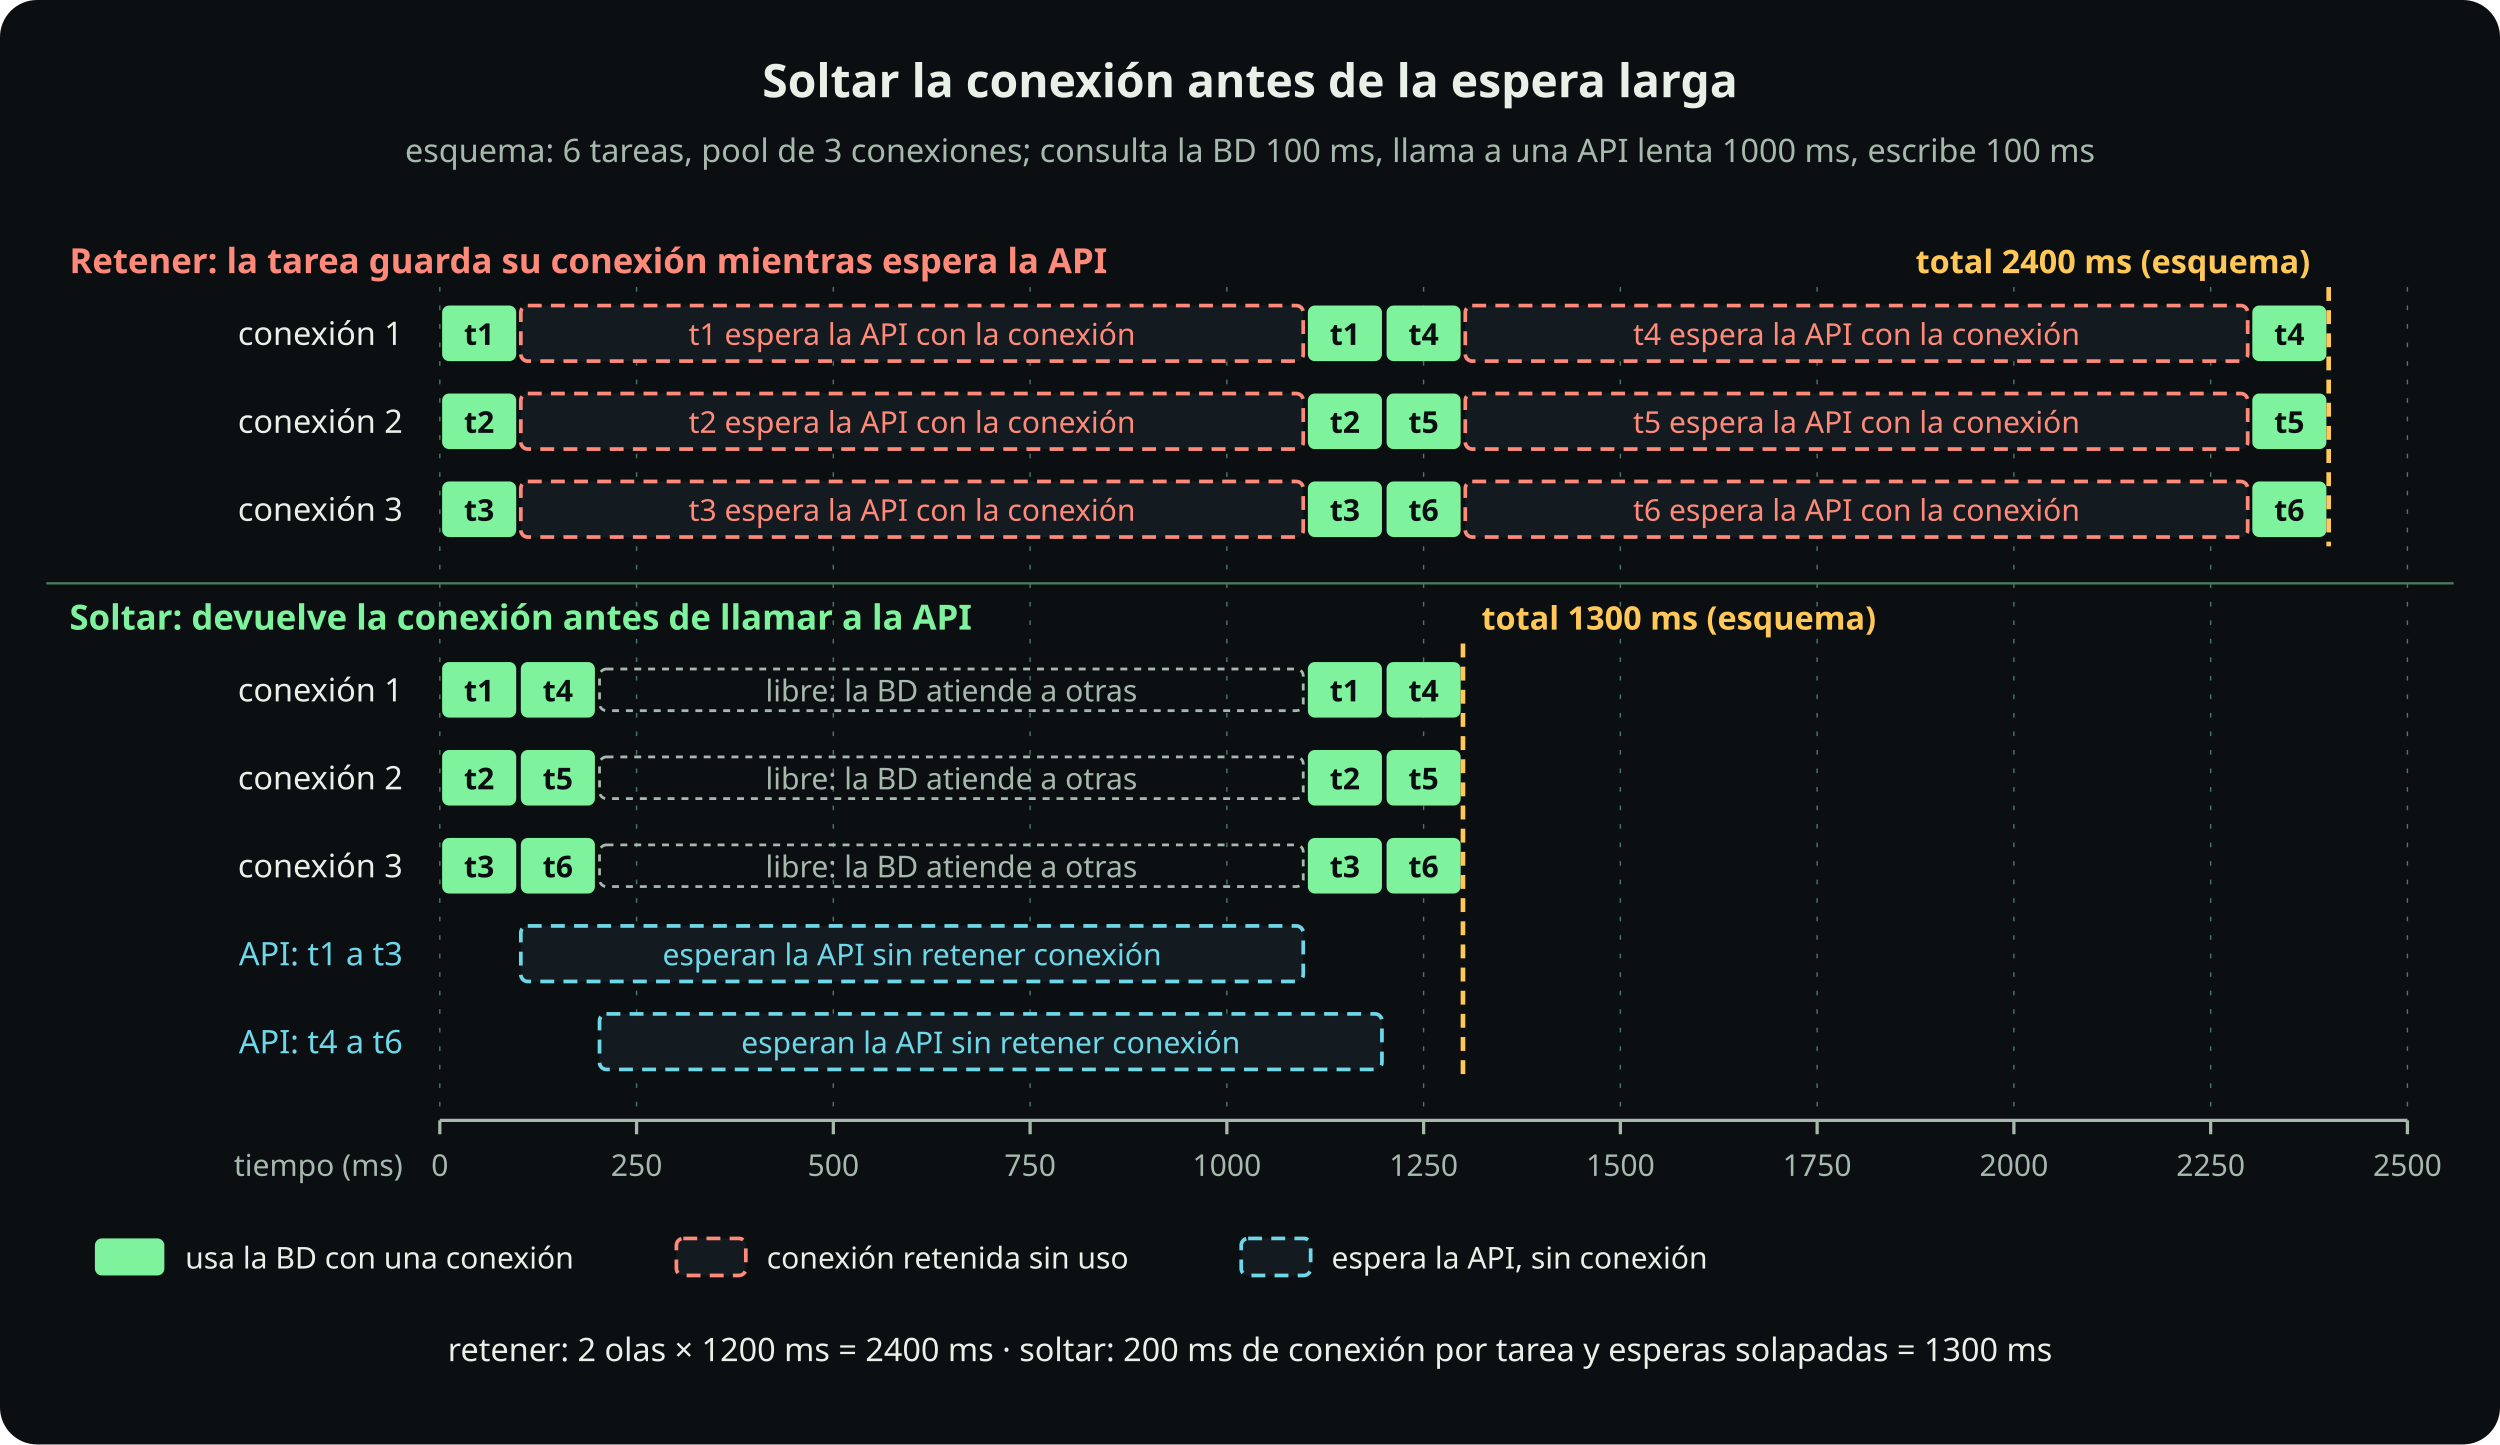
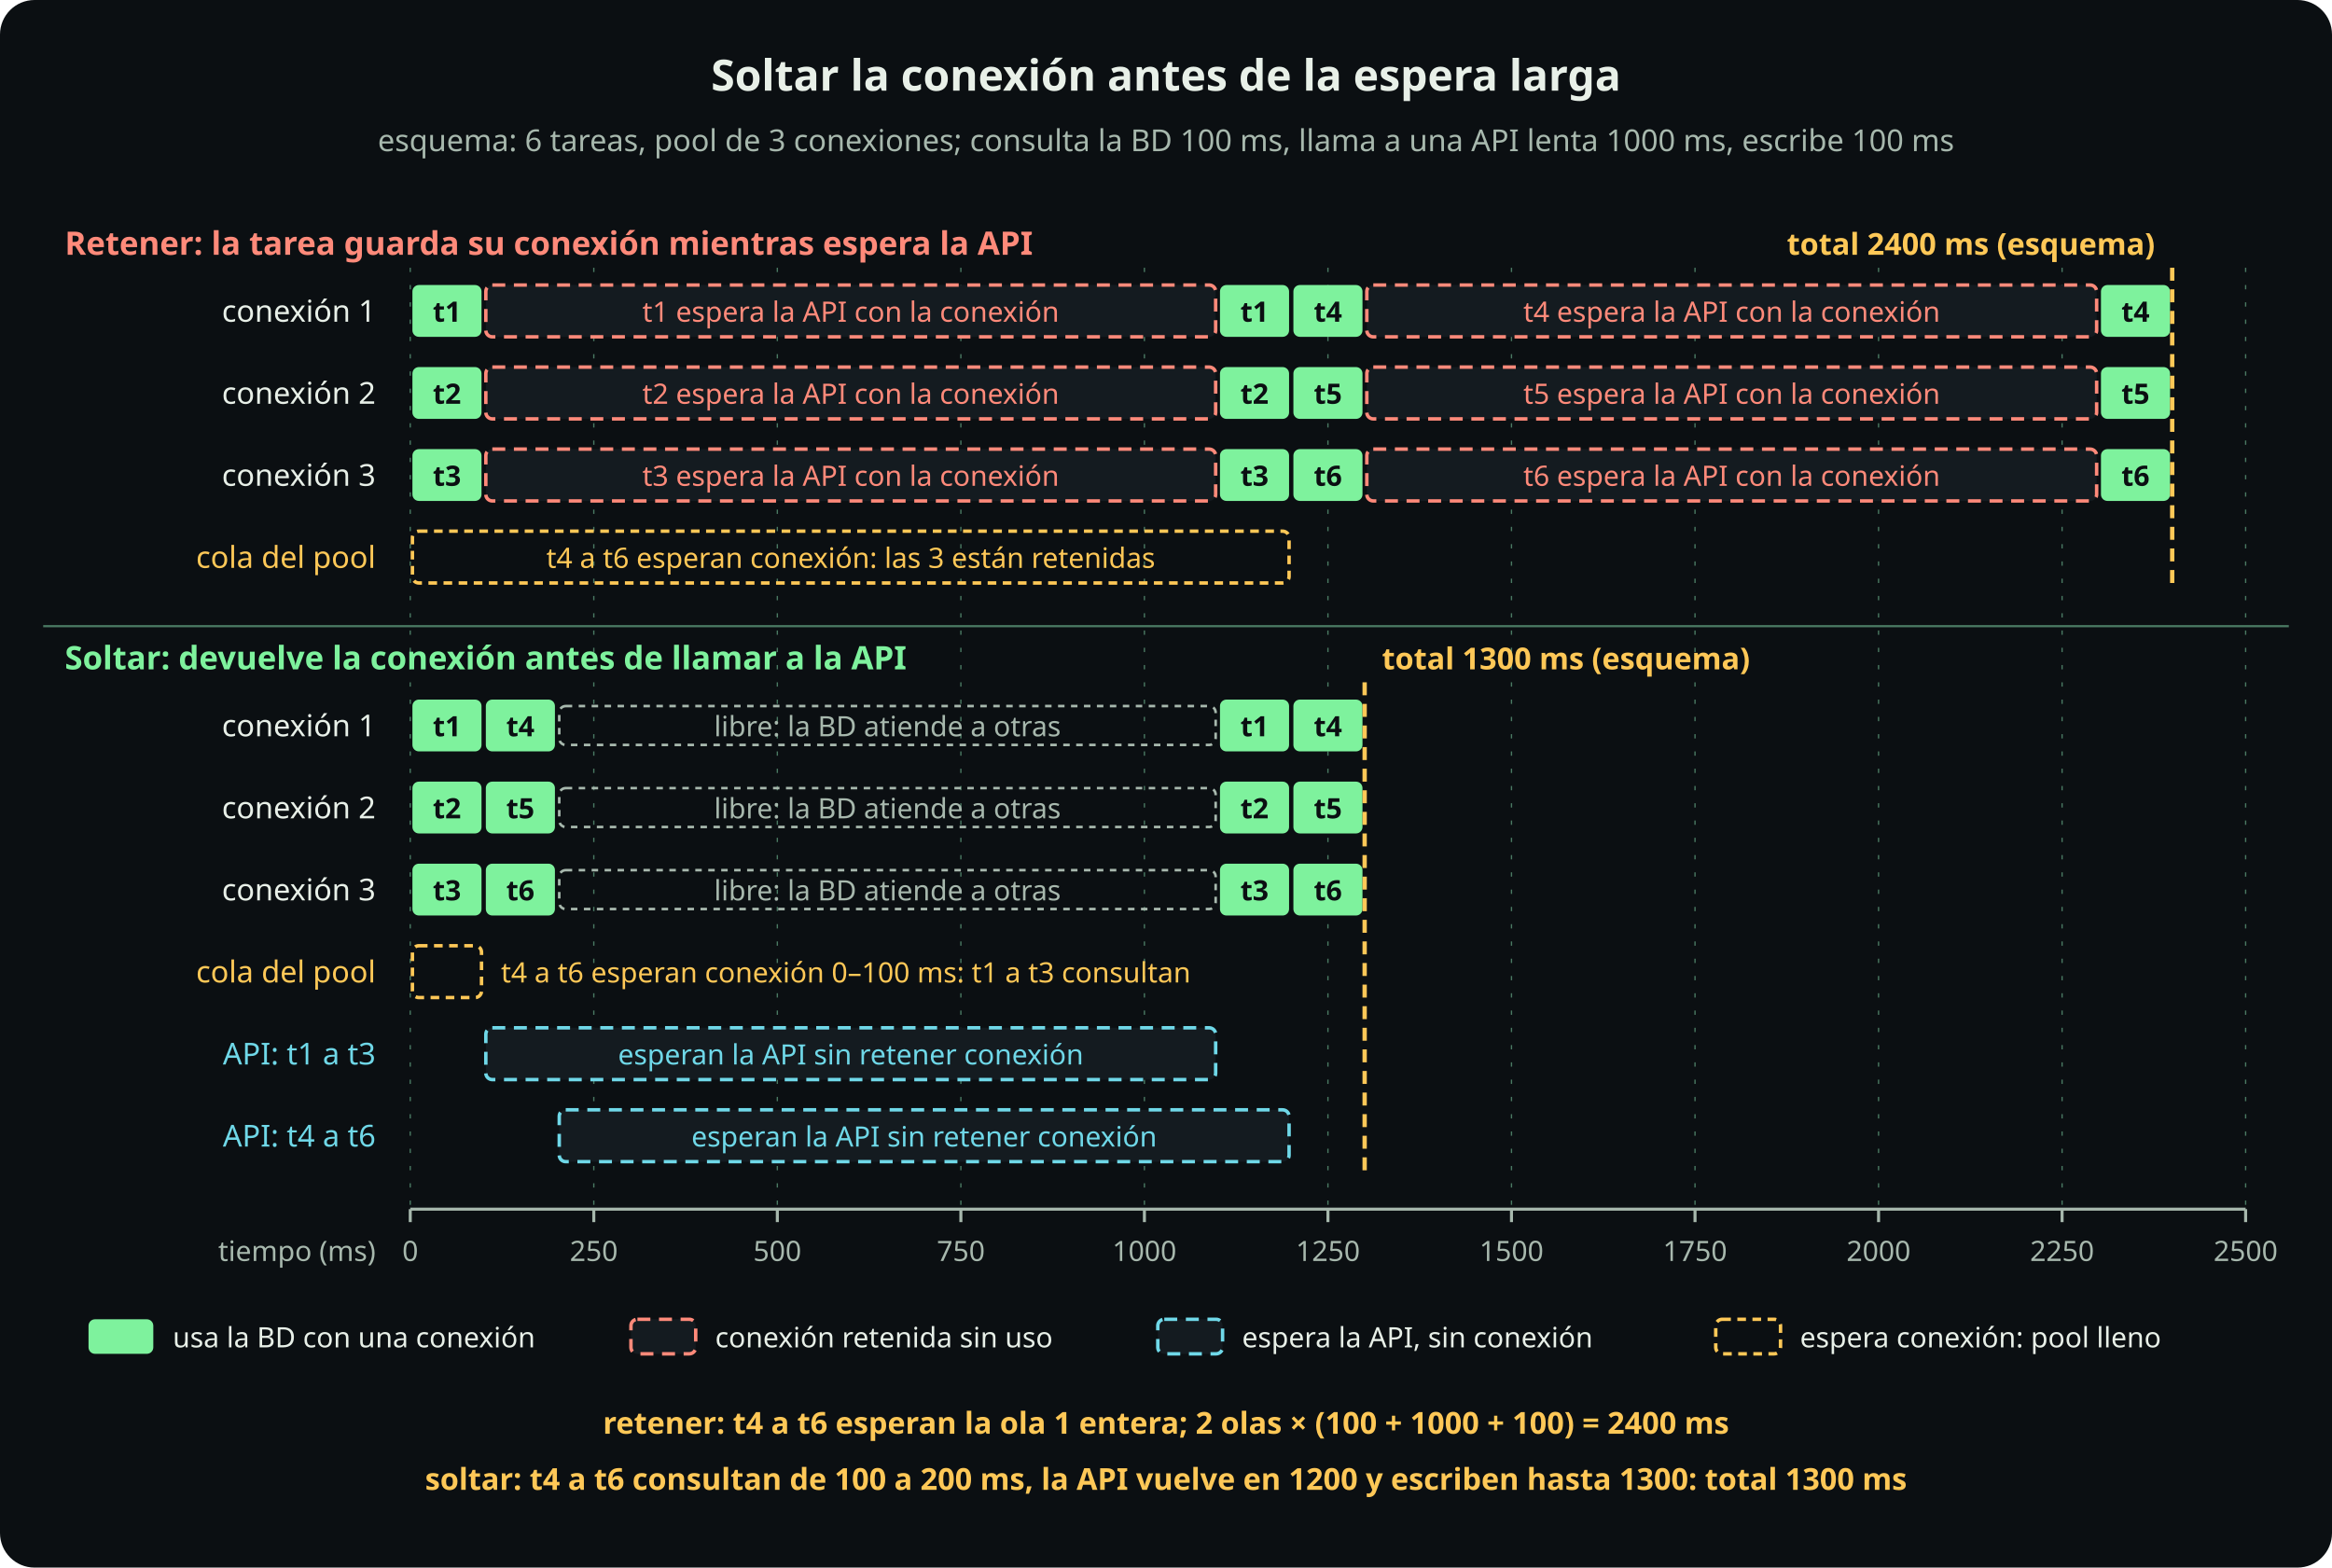
- <svg xmlns="http://www.w3.org/2000/svg" width="1080" height="624" viewBox="0 0 1080 624" role="img" aria-label="Dos diagramas de Gantt, esquema con eje de 0 a 2500 ms. Seis tareas y un pool de 3 conexiones a la base de datos; cada tarea consulta la BD 100 ms, llama a una API lenta 1000 ms y escribe en la BD 100 ms. Arriba, retener: cada tarea guarda su conexión durante la llamada lenta, cada conexión pasa 1000 de cada 1200 ms sin usarse y las tareas 4 a 6 esperan una ola entera: total 2400 ms. Abajo, soltar: la tarea devuelve la conexión antes de llamar a la API y toma otra para escribir; las seis esperas a la API se solapan sin ocupar conexión: total 1300 ms.">
-   <rect x="0" y="0" width="1080" height="624" rx="16" fill="#0b0f12" />
+ <svg xmlns="http://www.w3.org/2000/svg" width="1080" height="726" viewBox="0 0 1080 726" role="img" aria-label="Dos diagramas de Gantt, esquema con eje de 0 a 2500 ms. Seis tareas y un pool de 3 conexiones a la base de datos; cada tarea consulta la BD 100 ms, llama a una API lenta 1000 ms y escribe en la BD 100 ms. Arriba, retener: cada tarea guarda su conexión durante la llamada lenta, cada conexión pasa 1000 de cada 1200 ms sin usarse y las tareas 4 a 6 esperan en la cola del pool una ola entera, porque las 3 conexiones están retenidas: total 2400 ms. Abajo, soltar: la tarea devuelve la conexión antes de llamar a la API y toma otra para escribir; t4 a t6 esperan conexión solo 100 ms y las seis esperas a la API se solapan sin ocupar conexión: total 1300 ms.">
+   <rect x="0" y="0" width="1080" height="726" rx="16" fill="#0b0f12" />
  <defs>
    <marker id="f4a7a63" viewBox="0 0 10 10" refX="9" refY="5" markerWidth="6" markerHeight="6" orient="auto-start-reverse">
      <path d="M 0 0 L 10 5 L 0 10 z" fill="#4a7a63" />
    </marker>
    <marker id="f7ef29d" viewBox="0 0 10 10" refX="9" refY="5" markerWidth="6" markerHeight="6" orient="auto-start-reverse">
      <path d="M 0 0 L 10 5 L 0 10 z" fill="#7ef29d" />
    </marker>
    <marker id="fffc857" viewBox="0 0 10 10" refX="9" refY="5" markerWidth="6" markerHeight="6" orient="auto-start-reverse">
      <path d="M 0 0 L 10 5 L 0 10 z" fill="#ffc857" />
    </marker>
    <marker id="f6fd8e8" viewBox="0 0 10 10" refX="9" refY="5" markerWidth="6" markerHeight="6" orient="auto-start-reverse">
      <path d="M 0 0 L 10 5 L 0 10 z" fill="#6fd8e8" />
    </marker>
    <marker id="fc9a7ff" viewBox="0 0 10 10" refX="9" refY="5" markerWidth="6" markerHeight="6" orient="auto-start-reverse">
      <path d="M 0 0 L 10 5 L 0 10 z" fill="#c9a7ff" />
    </marker>
    <marker id="fff8a7a" viewBox="0 0 10 10" refX="9" refY="5" markerWidth="6" markerHeight="6" orient="auto-start-reverse">
      <path d="M 0 0 L 10 5 L 0 10 z" fill="#ff8a7a" />
    </marker>
    <marker id="fa7b8ad" viewBox="0 0 10 10" refX="9" refY="5" markerWidth="6" markerHeight="6" orient="auto-start-reverse">
      <path d="M 0 0 L 10 5 L 0 10 z" fill="#a7b8ad" />
    </marker>
    <marker id="fe8f0e8" viewBox="0 0 10 10" refX="9" refY="5" markerWidth="6" markerHeight="6" orient="auto-start-reverse">
      <path d="M 0 0 L 10 5 L 0 10 z" fill="#e8f0e8" />
    </marker>
  </defs>
  <text x="540.0" y="42" fill="#e8f0e8" font-family="system-ui, sans-serif" font-size="20" font-weight="600" text-anchor="middle">Soltar la conexión antes de la espera larga</text>
  <text x="540.0" y="70" fill="#a7b8ad" font-family="system-ui, sans-serif" font-size="14" font-weight="normal" text-anchor="middle">esquema: 6 tareas, pool de 3 conexiones; consulta la BD 100 ms, llama a una API lenta 1000 ms, escribe 100 ms</text>
-   <line x1="190.0" y1="124.0" x2="190.0" y2="484.0" stroke="#4a7a63" stroke-width="0.6" stroke-dasharray="2 6" />
-   <line x1="275.0" y1="124.0" x2="275.0" y2="484.0" stroke="#4a7a63" stroke-width="0.6" stroke-dasharray="2 6" />
-   <line x1="360.0" y1="124.0" x2="360.0" y2="484.0" stroke="#4a7a63" stroke-width="0.6" stroke-dasharray="2 6" />
-   <line x1="445.0" y1="124.0" x2="445.0" y2="484.0" stroke="#4a7a63" stroke-width="0.6" stroke-dasharray="2 6" />
-   <line x1="530.0" y1="124.0" x2="530.0" y2="484.0" stroke="#4a7a63" stroke-width="0.6" stroke-dasharray="2 6" />
-   <line x1="615.0" y1="124.0" x2="615.0" y2="484.0" stroke="#4a7a63" stroke-width="0.6" stroke-dasharray="2 6" />
-   <line x1="700.0" y1="124.0" x2="700.0" y2="484.0" stroke="#4a7a63" stroke-width="0.6" stroke-dasharray="2 6" />
-   <line x1="785.0" y1="124.0" x2="785.0" y2="484.0" stroke="#4a7a63" stroke-width="0.6" stroke-dasharray="2 6" />
-   <line x1="870.0" y1="124.0" x2="870.0" y2="484.0" stroke="#4a7a63" stroke-width="0.6" stroke-dasharray="2 6" />
-   <line x1="955.0" y1="124.0" x2="955.0" y2="484.0" stroke="#4a7a63" stroke-width="0.6" stroke-dasharray="2 6" />
-   <line x1="1040.0" y1="124.0" x2="1040.0" y2="484.0" stroke="#4a7a63" stroke-width="0.6" stroke-dasharray="2 6" />
+   <line x1="190.0" y1="124.0" x2="190.0" y2="560.0" stroke="#4a7a63" stroke-width="0.6" stroke-dasharray="2 6" />
+   <line x1="275.0" y1="124.0" x2="275.0" y2="560.0" stroke="#4a7a63" stroke-width="0.6" stroke-dasharray="2 6" />
+   <line x1="360.0" y1="124.0" x2="360.0" y2="560.0" stroke="#4a7a63" stroke-width="0.6" stroke-dasharray="2 6" />
+   <line x1="445.0" y1="124.0" x2="445.0" y2="560.0" stroke="#4a7a63" stroke-width="0.6" stroke-dasharray="2 6" />
+   <line x1="530.0" y1="124.0" x2="530.0" y2="560.0" stroke="#4a7a63" stroke-width="0.6" stroke-dasharray="2 6" />
+   <line x1="615.0" y1="124.0" x2="615.0" y2="560.0" stroke="#4a7a63" stroke-width="0.6" stroke-dasharray="2 6" />
+   <line x1="700.0" y1="124.0" x2="700.0" y2="560.0" stroke="#4a7a63" stroke-width="0.6" stroke-dasharray="2 6" />
+   <line x1="785.0" y1="124.0" x2="785.0" y2="560.0" stroke="#4a7a63" stroke-width="0.6" stroke-dasharray="2 6" />
+   <line x1="870.0" y1="124.0" x2="870.0" y2="560.0" stroke="#4a7a63" stroke-width="0.6" stroke-dasharray="2 6" />
+   <line x1="955.0" y1="124.0" x2="955.0" y2="560.0" stroke="#4a7a63" stroke-width="0.6" stroke-dasharray="2 6" />
+   <line x1="1040.0" y1="124.0" x2="1040.0" y2="560.0" stroke="#4a7a63" stroke-width="0.6" stroke-dasharray="2 6" />
  <text x="30" y="118" fill="#ff8a7a" font-family="system-ui, sans-serif" font-size="15" font-weight="600" text-anchor="start">Retener: la tarea guarda su conexión mientras espera la API</text>
  <text x="174" y="149.0" fill="#e8f0e8" font-family="system-ui, sans-serif" font-size="14" font-weight="normal" text-anchor="end">conexión 1</text>
  <rect x="191.0" y="132.0" width="32.0" height="24" rx="3" fill="#7ef29d" stroke="none" stroke-width="0" />
  <text x="207.0" y="149.0" fill="#0b0f12" font-family="system-ui, sans-serif" font-size="13" font-weight="600" text-anchor="middle">t1</text>
  <rect x="225.0" y="132.0" width="338.0" height="24" rx="3" fill="#141b20" stroke="#ff8a7a" stroke-width="1.6" stroke-dasharray="6 4" />
  <text x="394.0" y="149.0" fill="#ff8a7a" font-family="system-ui, sans-serif" font-size="13" font-weight="normal" text-anchor="middle">t1 espera la API con la conexión</text>
  <rect x="565.0" y="132.0" width="32.0" height="24" rx="3" fill="#7ef29d" stroke="none" stroke-width="0" />
  <text x="581.0" y="149.0" fill="#0b0f12" font-family="system-ui, sans-serif" font-size="13" font-weight="600" text-anchor="middle">t1</text>
  <rect x="599.0" y="132.0" width="32.0" height="24" rx="3" fill="#7ef29d" stroke="none" stroke-width="0" />
  <text x="615.0" y="149.0" fill="#0b0f12" font-family="system-ui, sans-serif" font-size="13" font-weight="600" text-anchor="middle">t4</text>
  <rect x="633.0" y="132.0" width="338.0" height="24" rx="3" fill="#141b20" stroke="#ff8a7a" stroke-width="1.6" stroke-dasharray="6 4" />
  <text x="802.0" y="149.0" fill="#ff8a7a" font-family="system-ui, sans-serif" font-size="13" font-weight="normal" text-anchor="middle">t4 espera la API con la conexión</text>
  <rect x="973.0" y="132.0" width="32.0" height="24" rx="3" fill="#7ef29d" stroke="none" stroke-width="0" />
  <text x="989.0" y="149.0" fill="#0b0f12" font-family="system-ui, sans-serif" font-size="13" font-weight="600" text-anchor="middle">t4</text>
  <text x="174" y="187.0" fill="#e8f0e8" font-family="system-ui, sans-serif" font-size="14" font-weight="normal" text-anchor="end">conexión 2</text>
  <rect x="191.0" y="170.0" width="32.0" height="24" rx="3" fill="#7ef29d" stroke="none" stroke-width="0" />
  <text x="207.0" y="187.0" fill="#0b0f12" font-family="system-ui, sans-serif" font-size="13" font-weight="600" text-anchor="middle">t2</text>
  <rect x="225.0" y="170.0" width="338.0" height="24" rx="3" fill="#141b20" stroke="#ff8a7a" stroke-width="1.6" stroke-dasharray="6 4" />
  <text x="394.0" y="187.0" fill="#ff8a7a" font-family="system-ui, sans-serif" font-size="13" font-weight="normal" text-anchor="middle">t2 espera la API con la conexión</text>
  <rect x="565.0" y="170.0" width="32.0" height="24" rx="3" fill="#7ef29d" stroke="none" stroke-width="0" />
  <text x="581.0" y="187.0" fill="#0b0f12" font-family="system-ui, sans-serif" font-size="13" font-weight="600" text-anchor="middle">t2</text>
  <rect x="599.0" y="170.0" width="32.0" height="24" rx="3" fill="#7ef29d" stroke="none" stroke-width="0" />
  <text x="615.0" y="187.0" fill="#0b0f12" font-family="system-ui, sans-serif" font-size="13" font-weight="600" text-anchor="middle">t5</text>
  <rect x="633.0" y="170.0" width="338.0" height="24" rx="3" fill="#141b20" stroke="#ff8a7a" stroke-width="1.6" stroke-dasharray="6 4" />
  <text x="802.0" y="187.0" fill="#ff8a7a" font-family="system-ui, sans-serif" font-size="13" font-weight="normal" text-anchor="middle">t5 espera la API con la conexión</text>
  <rect x="973.0" y="170.0" width="32.0" height="24" rx="3" fill="#7ef29d" stroke="none" stroke-width="0" />
  <text x="989.0" y="187.0" fill="#0b0f12" font-family="system-ui, sans-serif" font-size="13" font-weight="600" text-anchor="middle">t5</text>
  <text x="174" y="225.0" fill="#e8f0e8" font-family="system-ui, sans-serif" font-size="14" font-weight="normal" text-anchor="end">conexión 3</text>
  <rect x="191.0" y="208.0" width="32.0" height="24" rx="3" fill="#7ef29d" stroke="none" stroke-width="0" />
  <text x="207.0" y="225.0" fill="#0b0f12" font-family="system-ui, sans-serif" font-size="13" font-weight="600" text-anchor="middle">t3</text>
  <rect x="225.0" y="208.0" width="338.0" height="24" rx="3" fill="#141b20" stroke="#ff8a7a" stroke-width="1.6" stroke-dasharray="6 4" />
  <text x="394.0" y="225.0" fill="#ff8a7a" font-family="system-ui, sans-serif" font-size="13" font-weight="normal" text-anchor="middle">t3 espera la API con la conexión</text>
  <rect x="565.0" y="208.0" width="32.0" height="24" rx="3" fill="#7ef29d" stroke="none" stroke-width="0" />
  <text x="581.0" y="225.0" fill="#0b0f12" font-family="system-ui, sans-serif" font-size="13" font-weight="600" text-anchor="middle">t3</text>
  <rect x="599.0" y="208.0" width="32.0" height="24" rx="3" fill="#7ef29d" stroke="none" stroke-width="0" />
  <text x="615.0" y="225.0" fill="#0b0f12" font-family="system-ui, sans-serif" font-size="13" font-weight="600" text-anchor="middle">t6</text>
  <rect x="633.0" y="208.0" width="338.0" height="24" rx="3" fill="#141b20" stroke="#ff8a7a" stroke-width="1.6" stroke-dasharray="6 4" />
  <text x="802.0" y="225.0" fill="#ff8a7a" font-family="system-ui, sans-serif" font-size="13" font-weight="normal" text-anchor="middle">t6 espera la API con la conexión</text>
  <rect x="973.0" y="208.0" width="32.0" height="24" rx="3" fill="#7ef29d" stroke="none" stroke-width="0" />
  <text x="989.0" y="225.0" fill="#0b0f12" font-family="system-ui, sans-serif" font-size="13" font-weight="600" text-anchor="middle">t6</text>
-   <line x1="1006.0" y1="124.0" x2="1006.0" y2="236.0" stroke="#ffc857" stroke-width="2" stroke-dasharray="6 4" />
+   <text x="174" y="263.0" fill="#ffc857" font-family="system-ui, sans-serif" font-size="14" font-weight="normal" text-anchor="end">cola del pool</text>
+   <rect x="191.0" y="246.0" width="406.0" height="24" rx="3" fill="none" stroke="#ffc857" stroke-width="1.6" stroke-dasharray="4 3" />
+   <text x="394.0" y="263.0" fill="#ffc857" font-family="system-ui, sans-serif" font-size="13" font-weight="normal" text-anchor="middle">t4 a t6 esperan conexión: las 3 están retenidas</text>
+   <line x1="1006.0" y1="124.0" x2="1006.0" y2="274.0" stroke="#ffc857" stroke-width="2" stroke-dasharray="6 4" />
  <text x="998.0" y="118" fill="#ffc857" font-family="system-ui, sans-serif" font-size="14" font-weight="600" text-anchor="end">total 2400 ms (esquema)</text>
-   <line x1="20.0" y1="252.0" x2="1060.0" y2="252.0" stroke="#4a7a63" stroke-width="1" />
-   <text x="30" y="272" fill="#7ef29d" font-family="system-ui, sans-serif" font-size="15" font-weight="600" text-anchor="start">Soltar: devuelve la conexión antes de llamar a la API</text>
-   <text x="174" y="303.0" fill="#e8f0e8" font-family="system-ui, sans-serif" font-size="14" font-weight="normal" text-anchor="end">conexión 1</text>
-   <rect x="191.0" y="286.0" width="32.0" height="24" rx="3" fill="#7ef29d" stroke="none" stroke-width="0" />
-   <text x="207.0" y="303.0" fill="#0b0f12" font-family="system-ui, sans-serif" font-size="13" font-weight="600" text-anchor="middle">t1</text>
-   <rect x="225.0" y="286.0" width="32.0" height="24" rx="3" fill="#7ef29d" stroke="none" stroke-width="0" />
-   <text x="241.0" y="303.0" fill="#0b0f12" font-family="system-ui, sans-serif" font-size="13" font-weight="600" text-anchor="middle">t4</text>
-   <rect x="565.0" y="286.0" width="32.0" height="24" rx="3" fill="#7ef29d" stroke="none" stroke-width="0" />
-   <text x="581.0" y="303.0" fill="#0b0f12" font-family="system-ui, sans-serif" font-size="13" font-weight="600" text-anchor="middle">t1</text>
-   <rect x="599.0" y="286.0" width="32.0" height="24" rx="3" fill="#7ef29d" stroke="none" stroke-width="0" />
-   <text x="615.0" y="303.0" fill="#0b0f12" font-family="system-ui, sans-serif" font-size="13" font-weight="600" text-anchor="middle">t4</text>
-   <rect x="259.0" y="289.0" width="304.0" height="18" rx="3" fill="none" stroke="#a7b8ad" stroke-width="1.2" stroke-dasharray="3 3" />
-   <text x="411.0" y="303.0" fill="#a7b8ad" font-family="system-ui, sans-serif" font-size="13" font-weight="normal" text-anchor="middle">libre: la BD atiende a otras</text>
-   <text x="174" y="341.0" fill="#e8f0e8" font-family="system-ui, sans-serif" font-size="14" font-weight="normal" text-anchor="end">conexión 2</text>
+   <line x1="20.0" y1="290.0" x2="1060.0" y2="290.0" stroke="#4a7a63" stroke-width="1" />
+   <text x="30" y="310" fill="#7ef29d" font-family="system-ui, sans-serif" font-size="15" font-weight="600" text-anchor="start">Soltar: devuelve la conexión antes de llamar a la API</text>
+   <text x="174" y="341.0" fill="#e8f0e8" font-family="system-ui, sans-serif" font-size="14" font-weight="normal" text-anchor="end">conexión 1</text>
  <rect x="191.0" y="324.0" width="32.0" height="24" rx="3" fill="#7ef29d" stroke="none" stroke-width="0" />
-   <text x="207.0" y="341.0" fill="#0b0f12" font-family="system-ui, sans-serif" font-size="13" font-weight="600" text-anchor="middle">t2</text>
+   <text x="207.0" y="341.0" fill="#0b0f12" font-family="system-ui, sans-serif" font-size="13" font-weight="600" text-anchor="middle">t1</text>
  <rect x="225.0" y="324.0" width="32.0" height="24" rx="3" fill="#7ef29d" stroke="none" stroke-width="0" />
-   <text x="241.0" y="341.0" fill="#0b0f12" font-family="system-ui, sans-serif" font-size="13" font-weight="600" text-anchor="middle">t5</text>
+   <text x="241.0" y="341.0" fill="#0b0f12" font-family="system-ui, sans-serif" font-size="13" font-weight="600" text-anchor="middle">t4</text>
  <rect x="565.0" y="324.0" width="32.0" height="24" rx="3" fill="#7ef29d" stroke="none" stroke-width="0" />
-   <text x="581.0" y="341.0" fill="#0b0f12" font-family="system-ui, sans-serif" font-size="13" font-weight="600" text-anchor="middle">t2</text>
+   <text x="581.0" y="341.0" fill="#0b0f12" font-family="system-ui, sans-serif" font-size="13" font-weight="600" text-anchor="middle">t1</text>
  <rect x="599.0" y="324.0" width="32.0" height="24" rx="3" fill="#7ef29d" stroke="none" stroke-width="0" />
-   <text x="615.0" y="341.0" fill="#0b0f12" font-family="system-ui, sans-serif" font-size="13" font-weight="600" text-anchor="middle">t5</text>
+   <text x="615.0" y="341.0" fill="#0b0f12" font-family="system-ui, sans-serif" font-size="13" font-weight="600" text-anchor="middle">t4</text>
  <rect x="259.0" y="327.0" width="304.0" height="18" rx="3" fill="none" stroke="#a7b8ad" stroke-width="1.2" stroke-dasharray="3 3" />
  <text x="411.0" y="341.0" fill="#a7b8ad" font-family="system-ui, sans-serif" font-size="13" font-weight="normal" text-anchor="middle">libre: la BD atiende a otras</text>
-   <text x="174" y="379.0" fill="#e8f0e8" font-family="system-ui, sans-serif" font-size="14" font-weight="normal" text-anchor="end">conexión 3</text>
+   <text x="174" y="379.0" fill="#e8f0e8" font-family="system-ui, sans-serif" font-size="14" font-weight="normal" text-anchor="end">conexión 2</text>
  <rect x="191.0" y="362.0" width="32.0" height="24" rx="3" fill="#7ef29d" stroke="none" stroke-width="0" />
-   <text x="207.0" y="379.0" fill="#0b0f12" font-family="system-ui, sans-serif" font-size="13" font-weight="600" text-anchor="middle">t3</text>
+   <text x="207.0" y="379.0" fill="#0b0f12" font-family="system-ui, sans-serif" font-size="13" font-weight="600" text-anchor="middle">t2</text>
  <rect x="225.0" y="362.0" width="32.0" height="24" rx="3" fill="#7ef29d" stroke="none" stroke-width="0" />
-   <text x="241.0" y="379.0" fill="#0b0f12" font-family="system-ui, sans-serif" font-size="13" font-weight="600" text-anchor="middle">t6</text>
+   <text x="241.0" y="379.0" fill="#0b0f12" font-family="system-ui, sans-serif" font-size="13" font-weight="600" text-anchor="middle">t5</text>
  <rect x="565.0" y="362.0" width="32.0" height="24" rx="3" fill="#7ef29d" stroke="none" stroke-width="0" />
-   <text x="581.0" y="379.0" fill="#0b0f12" font-family="system-ui, sans-serif" font-size="13" font-weight="600" text-anchor="middle">t3</text>
+   <text x="581.0" y="379.0" fill="#0b0f12" font-family="system-ui, sans-serif" font-size="13" font-weight="600" text-anchor="middle">t2</text>
  <rect x="599.0" y="362.0" width="32.0" height="24" rx="3" fill="#7ef29d" stroke="none" stroke-width="0" />
-   <text x="615.0" y="379.0" fill="#0b0f12" font-family="system-ui, sans-serif" font-size="13" font-weight="600" text-anchor="middle">t6</text>
+   <text x="615.0" y="379.0" fill="#0b0f12" font-family="system-ui, sans-serif" font-size="13" font-weight="600" text-anchor="middle">t5</text>
  <rect x="259.0" y="365.0" width="304.0" height="18" rx="3" fill="none" stroke="#a7b8ad" stroke-width="1.2" stroke-dasharray="3 3" />
  <text x="411.0" y="379.0" fill="#a7b8ad" font-family="system-ui, sans-serif" font-size="13" font-weight="normal" text-anchor="middle">libre: la BD atiende a otras</text>
-   <text x="174" y="417.0" fill="#6fd8e8" font-family="system-ui, sans-serif" font-size="14" font-weight="normal" text-anchor="end">API: t1 a t3</text>
-   <rect x="225.0" y="400.0" width="338.0" height="24" rx="3" fill="#141b20" stroke="#6fd8e8" stroke-width="1.6" stroke-dasharray="6 4" />
-   <text x="394.0" y="417.0" fill="#6fd8e8" font-family="system-ui, sans-serif" font-size="13" font-weight="normal" text-anchor="middle">esperan la API sin retener conexión</text>
-   <text x="174" y="455.0" fill="#6fd8e8" font-family="system-ui, sans-serif" font-size="14" font-weight="normal" text-anchor="end">API: t4 a t6</text>
-   <rect x="259.0" y="438.0" width="338.0" height="24" rx="3" fill="#141b20" stroke="#6fd8e8" stroke-width="1.6" stroke-dasharray="6 4" />
-   <text x="428.0" y="455.0" fill="#6fd8e8" font-family="system-ui, sans-serif" font-size="13" font-weight="normal" text-anchor="middle">esperan la API sin retener conexión</text>
-   <line x1="632.0" y1="278.0" x2="632.0" y2="466.0" stroke="#ffc857" stroke-width="2" stroke-dasharray="6 4" />
-   <text x="640.0" y="272" fill="#ffc857" font-family="system-ui, sans-serif" font-size="14" font-weight="600" text-anchor="start">total 1300 ms (esquema)</text>
-   <line x1="190.0" y1="484.0" x2="1040.0" y2="484.0" stroke="#a7b8ad" stroke-width="1.4" />
-   <line x1="190.0" y1="484.0" x2="190.0" y2="490.0" stroke="#a7b8ad" stroke-width="1.4" />
-   <text x="190.0" y="508" fill="#a7b8ad" font-family="system-ui, sans-serif" font-size="13" font-weight="normal" text-anchor="middle">0</text>
-   <line x1="275.0" y1="484.0" x2="275.0" y2="490.0" stroke="#a7b8ad" stroke-width="1.4" />
-   <text x="275.0" y="508" fill="#a7b8ad" font-family="system-ui, sans-serif" font-size="13" font-weight="normal" text-anchor="middle">250</text>
-   <line x1="360.0" y1="484.0" x2="360.0" y2="490.0" stroke="#a7b8ad" stroke-width="1.4" />
-   <text x="360.0" y="508" fill="#a7b8ad" font-family="system-ui, sans-serif" font-size="13" font-weight="normal" text-anchor="middle">500</text>
-   <line x1="445.0" y1="484.0" x2="445.0" y2="490.0" stroke="#a7b8ad" stroke-width="1.4" />
-   <text x="445.0" y="508" fill="#a7b8ad" font-family="system-ui, sans-serif" font-size="13" font-weight="normal" text-anchor="middle">750</text>
-   <line x1="530.0" y1="484.0" x2="530.0" y2="490.0" stroke="#a7b8ad" stroke-width="1.4" />
-   <text x="530.0" y="508" fill="#a7b8ad" font-family="system-ui, sans-serif" font-size="13" font-weight="normal" text-anchor="middle">1000</text>
-   <line x1="615.0" y1="484.0" x2="615.0" y2="490.0" stroke="#a7b8ad" stroke-width="1.4" />
-   <text x="615.0" y="508" fill="#a7b8ad" font-family="system-ui, sans-serif" font-size="13" font-weight="normal" text-anchor="middle">1250</text>
-   <line x1="700.0" y1="484.0" x2="700.0" y2="490.0" stroke="#a7b8ad" stroke-width="1.4" />
-   <text x="700.0" y="508" fill="#a7b8ad" font-family="system-ui, sans-serif" font-size="13" font-weight="normal" text-anchor="middle">1500</text>
-   <line x1="785.0" y1="484.0" x2="785.0" y2="490.0" stroke="#a7b8ad" stroke-width="1.4" />
-   <text x="785.0" y="508" fill="#a7b8ad" font-family="system-ui, sans-serif" font-size="13" font-weight="normal" text-anchor="middle">1750</text>
-   <line x1="870.0" y1="484.0" x2="870.0" y2="490.0" stroke="#a7b8ad" stroke-width="1.4" />
-   <text x="870.0" y="508" fill="#a7b8ad" font-family="system-ui, sans-serif" font-size="13" font-weight="normal" text-anchor="middle">2000</text>
-   <line x1="955.0" y1="484.0" x2="955.0" y2="490.0" stroke="#a7b8ad" stroke-width="1.4" />
-   <text x="955.0" y="508" fill="#a7b8ad" font-family="system-ui, sans-serif" font-size="13" font-weight="normal" text-anchor="middle">2250</text>
-   <line x1="1040.0" y1="484.0" x2="1040.0" y2="490.0" stroke="#a7b8ad" stroke-width="1.4" />
-   <text x="1040.0" y="508" fill="#a7b8ad" font-family="system-ui, sans-serif" font-size="13" font-weight="normal" text-anchor="middle">2500</text>
-   <text x="174" y="508" fill="#a7b8ad" font-family="system-ui, sans-serif" font-size="13" font-weight="normal" text-anchor="end">tiempo (ms)</text>
-   <rect x="41.0" y="535.0" width="30.0" height="16" rx="3" fill="#7ef29d" stroke="none" stroke-width="0" />
-   <text x="80" y="548" fill="#e8f0e8" font-family="system-ui, sans-serif" font-size="13" font-weight="normal" text-anchor="start">usa la BD con una conexión</text>
-   <rect x="292.2" y="535.0" width="30.0" height="16" rx="3" fill="#141b20" stroke="#ff8a7a" stroke-width="1.6" stroke-dasharray="6 4" />
-   <text x="331.2" y="548" fill="#e8f0e8" font-family="system-ui, sans-serif" font-size="13" font-weight="normal" text-anchor="start">conexión retenida sin uso</text>
-   <rect x="536.2" y="535.0" width="30.0" height="16" rx="3" fill="#141b20" stroke="#6fd8e8" stroke-width="1.6" stroke-dasharray="6 4" />
-   <text x="575.2" y="548" fill="#e8f0e8" font-family="system-ui, sans-serif" font-size="13" font-weight="normal" text-anchor="start">espera la API, sin conexión</text>
-   <text x="540.0" y="588" fill="#e8f0e8" font-family="system-ui, sans-serif" font-size="14" font-weight="normal" text-anchor="middle">retener: 2 olas × 1200 ms = 2400 ms · soltar: 200 ms de conexión por tarea y esperas solapadas = 1300 ms</text>
+   <text x="174" y="417.0" fill="#e8f0e8" font-family="system-ui, sans-serif" font-size="14" font-weight="normal" text-anchor="end">conexión 3</text>
+   <rect x="191.0" y="400.0" width="32.0" height="24" rx="3" fill="#7ef29d" stroke="none" stroke-width="0" />
+   <text x="207.0" y="417.0" fill="#0b0f12" font-family="system-ui, sans-serif" font-size="13" font-weight="600" text-anchor="middle">t3</text>
+   <rect x="225.0" y="400.0" width="32.0" height="24" rx="3" fill="#7ef29d" stroke="none" stroke-width="0" />
+   <text x="241.0" y="417.0" fill="#0b0f12" font-family="system-ui, sans-serif" font-size="13" font-weight="600" text-anchor="middle">t6</text>
+   <rect x="565.0" y="400.0" width="32.0" height="24" rx="3" fill="#7ef29d" stroke="none" stroke-width="0" />
+   <text x="581.0" y="417.0" fill="#0b0f12" font-family="system-ui, sans-serif" font-size="13" font-weight="600" text-anchor="middle">t3</text>
+   <rect x="599.0" y="400.0" width="32.0" height="24" rx="3" fill="#7ef29d" stroke="none" stroke-width="0" />
+   <text x="615.0" y="417.0" fill="#0b0f12" font-family="system-ui, sans-serif" font-size="13" font-weight="600" text-anchor="middle">t6</text>
+   <rect x="259.0" y="403.0" width="304.0" height="18" rx="3" fill="none" stroke="#a7b8ad" stroke-width="1.2" stroke-dasharray="3 3" />
+   <text x="411.0" y="417.0" fill="#a7b8ad" font-family="system-ui, sans-serif" font-size="13" font-weight="normal" text-anchor="middle">libre: la BD atiende a otras</text>
+   <text x="174" y="455.0" fill="#ffc857" font-family="system-ui, sans-serif" font-size="14" font-weight="normal" text-anchor="end">cola del pool</text>
+   <rect x="191.0" y="438.0" width="32.0" height="24" rx="3" fill="none" stroke="#ffc857" stroke-width="1.6" stroke-dasharray="4 3" />
+   <text x="232.0" y="455.0" fill="#ffc857" font-family="system-ui, sans-serif" font-size="13" font-weight="normal" text-anchor="start">t4 a t6 esperan conexión 0–100 ms: t1 a t3 consultan</text>
+   <text x="174" y="493.0" fill="#6fd8e8" font-family="system-ui, sans-serif" font-size="14" font-weight="normal" text-anchor="end">API: t1 a t3</text>
+   <rect x="225.0" y="476.0" width="338.0" height="24" rx="3" fill="#141b20" stroke="#6fd8e8" stroke-width="1.6" stroke-dasharray="6 4" />
+   <text x="394.0" y="493.0" fill="#6fd8e8" font-family="system-ui, sans-serif" font-size="13" font-weight="normal" text-anchor="middle">esperan la API sin retener conexión</text>
+   <text x="174" y="531.0" fill="#6fd8e8" font-family="system-ui, sans-serif" font-size="14" font-weight="normal" text-anchor="end">API: t4 a t6</text>
+   <rect x="259.0" y="514.0" width="338.0" height="24" rx="3" fill="#141b20" stroke="#6fd8e8" stroke-width="1.6" stroke-dasharray="6 4" />
+   <text x="428.0" y="531.0" fill="#6fd8e8" font-family="system-ui, sans-serif" font-size="13" font-weight="normal" text-anchor="middle">esperan la API sin retener conexión</text>
+   <line x1="632.0" y1="316.0" x2="632.0" y2="542.0" stroke="#ffc857" stroke-width="2" stroke-dasharray="6 4" />
+   <text x="640.0" y="310" fill="#ffc857" font-family="system-ui, sans-serif" font-size="14" font-weight="600" text-anchor="start">total 1300 ms (esquema)</text>
+   <line x1="190.0" y1="560.0" x2="1040.0" y2="560.0" stroke="#a7b8ad" stroke-width="1.4" />
+   <line x1="190.0" y1="560.0" x2="190.0" y2="566.0" stroke="#a7b8ad" stroke-width="1.4" />
+   <text x="190.0" y="584" fill="#a7b8ad" font-family="system-ui, sans-serif" font-size="13" font-weight="normal" text-anchor="middle">0</text>
+   <line x1="275.0" y1="560.0" x2="275.0" y2="566.0" stroke="#a7b8ad" stroke-width="1.4" />
+   <text x="275.0" y="584" fill="#a7b8ad" font-family="system-ui, sans-serif" font-size="13" font-weight="normal" text-anchor="middle">250</text>
+   <line x1="360.0" y1="560.0" x2="360.0" y2="566.0" stroke="#a7b8ad" stroke-width="1.4" />
+   <text x="360.0" y="584" fill="#a7b8ad" font-family="system-ui, sans-serif" font-size="13" font-weight="normal" text-anchor="middle">500</text>
+   <line x1="445.0" y1="560.0" x2="445.0" y2="566.0" stroke="#a7b8ad" stroke-width="1.4" />
+   <text x="445.0" y="584" fill="#a7b8ad" font-family="system-ui, sans-serif" font-size="13" font-weight="normal" text-anchor="middle">750</text>
+   <line x1="530.0" y1="560.0" x2="530.0" y2="566.0" stroke="#a7b8ad" stroke-width="1.4" />
+   <text x="530.0" y="584" fill="#a7b8ad" font-family="system-ui, sans-serif" font-size="13" font-weight="normal" text-anchor="middle">1000</text>
+   <line x1="615.0" y1="560.0" x2="615.0" y2="566.0" stroke="#a7b8ad" stroke-width="1.4" />
+   <text x="615.0" y="584" fill="#a7b8ad" font-family="system-ui, sans-serif" font-size="13" font-weight="normal" text-anchor="middle">1250</text>
+   <line x1="700.0" y1="560.0" x2="700.0" y2="566.0" stroke="#a7b8ad" stroke-width="1.4" />
+   <text x="700.0" y="584" fill="#a7b8ad" font-family="system-ui, sans-serif" font-size="13" font-weight="normal" text-anchor="middle">1500</text>
+   <line x1="785.0" y1="560.0" x2="785.0" y2="566.0" stroke="#a7b8ad" stroke-width="1.4" />
+   <text x="785.0" y="584" fill="#a7b8ad" font-family="system-ui, sans-serif" font-size="13" font-weight="normal" text-anchor="middle">1750</text>
+   <line x1="870.0" y1="560.0" x2="870.0" y2="566.0" stroke="#a7b8ad" stroke-width="1.4" />
+   <text x="870.0" y="584" fill="#a7b8ad" font-family="system-ui, sans-serif" font-size="13" font-weight="normal" text-anchor="middle">2000</text>
+   <line x1="955.0" y1="560.0" x2="955.0" y2="566.0" stroke="#a7b8ad" stroke-width="1.4" />
+   <text x="955.0" y="584" fill="#a7b8ad" font-family="system-ui, sans-serif" font-size="13" font-weight="normal" text-anchor="middle">2250</text>
+   <line x1="1040.0" y1="560.0" x2="1040.0" y2="566.0" stroke="#a7b8ad" stroke-width="1.4" />
+   <text x="1040.0" y="584" fill="#a7b8ad" font-family="system-ui, sans-serif" font-size="13" font-weight="normal" text-anchor="middle">2500</text>
+   <text x="174" y="584" fill="#a7b8ad" font-family="system-ui, sans-serif" font-size="13" font-weight="normal" text-anchor="end">tiempo (ms)</text>
+   <rect x="41.0" y="611.0" width="30.0" height="16" rx="3" fill="#7ef29d" stroke="none" stroke-width="0" />
+   <text x="80" y="624" fill="#e8f0e8" font-family="system-ui, sans-serif" font-size="13" font-weight="normal" text-anchor="start">usa la BD con una conexión</text>
+   <rect x="292.2" y="611.0" width="30.0" height="16" rx="3" fill="#141b20" stroke="#ff8a7a" stroke-width="1.6" stroke-dasharray="6 4" />
+   <text x="331.2" y="624" fill="#e8f0e8" font-family="system-ui, sans-serif" font-size="13" font-weight="normal" text-anchor="start">conexión retenida sin uso</text>
+   <rect x="536.2" y="611.0" width="30.0" height="16" rx="3" fill="#141b20" stroke="#6fd8e8" stroke-width="1.6" stroke-dasharray="6 4" />
+   <text x="575.2" y="624" fill="#e8f0e8" font-family="system-ui, sans-serif" font-size="13" font-weight="normal" text-anchor="start">espera la API, sin conexión</text>
+   <rect x="794.6" y="611.0" width="30.0" height="16" rx="3" fill="none" stroke="#ffc857" stroke-width="1.6" stroke-dasharray="4 3" />
+   <text x="833.6" y="624" fill="#e8f0e8" font-family="system-ui, sans-serif" font-size="13" font-weight="normal" text-anchor="start">espera conexión: pool lleno</text>
+   <text x="540.0" y="664" fill="#ffc857" font-family="system-ui, sans-serif" font-size="14" font-weight="600" text-anchor="middle">retener: t4 a t6 esperan la ola 1 entera; 2 olas × (100 + 1000 + 100) = 2400 ms</text>
+   <text x="540.0" y="690" fill="#ffc857" font-family="system-ui, sans-serif" font-size="14" font-weight="600" text-anchor="middle">soltar: t4 a t6 consultan de 100 a 200 ms, la API vuelve en 1200 y escriben hasta 1300: total 1300 ms</text>
</svg>
